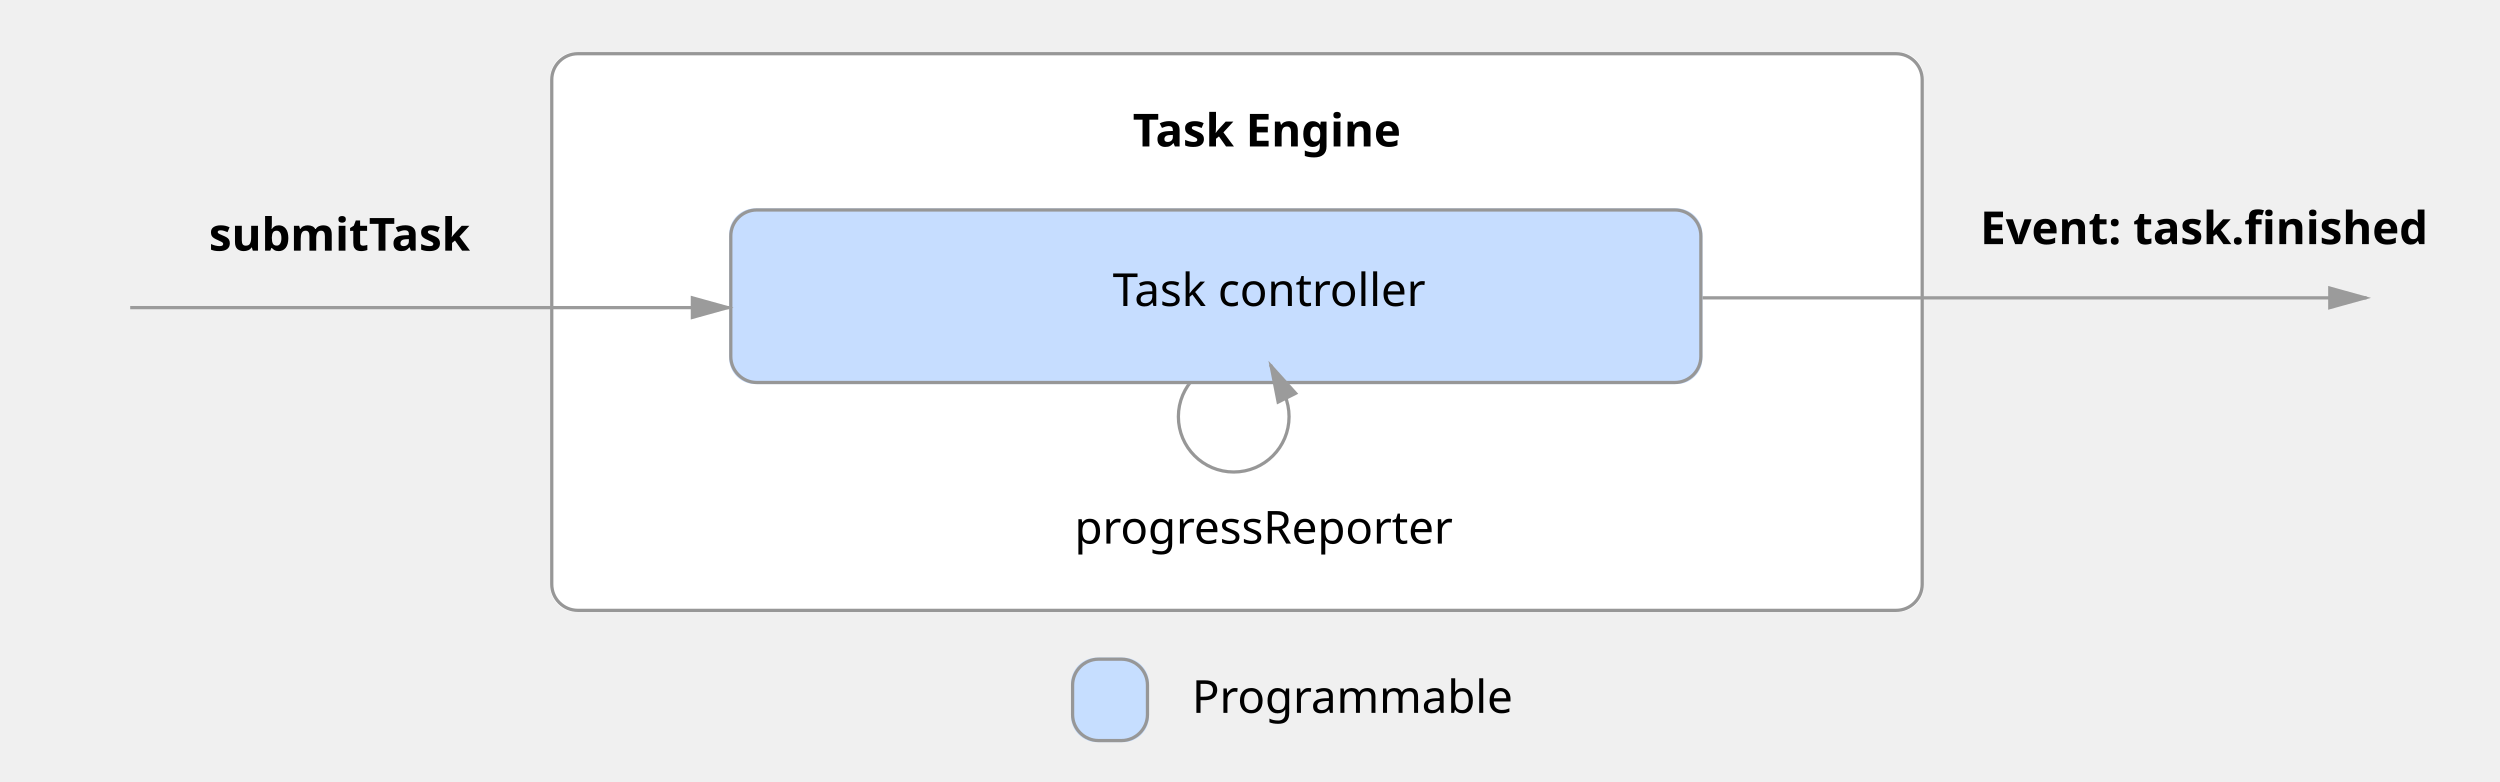
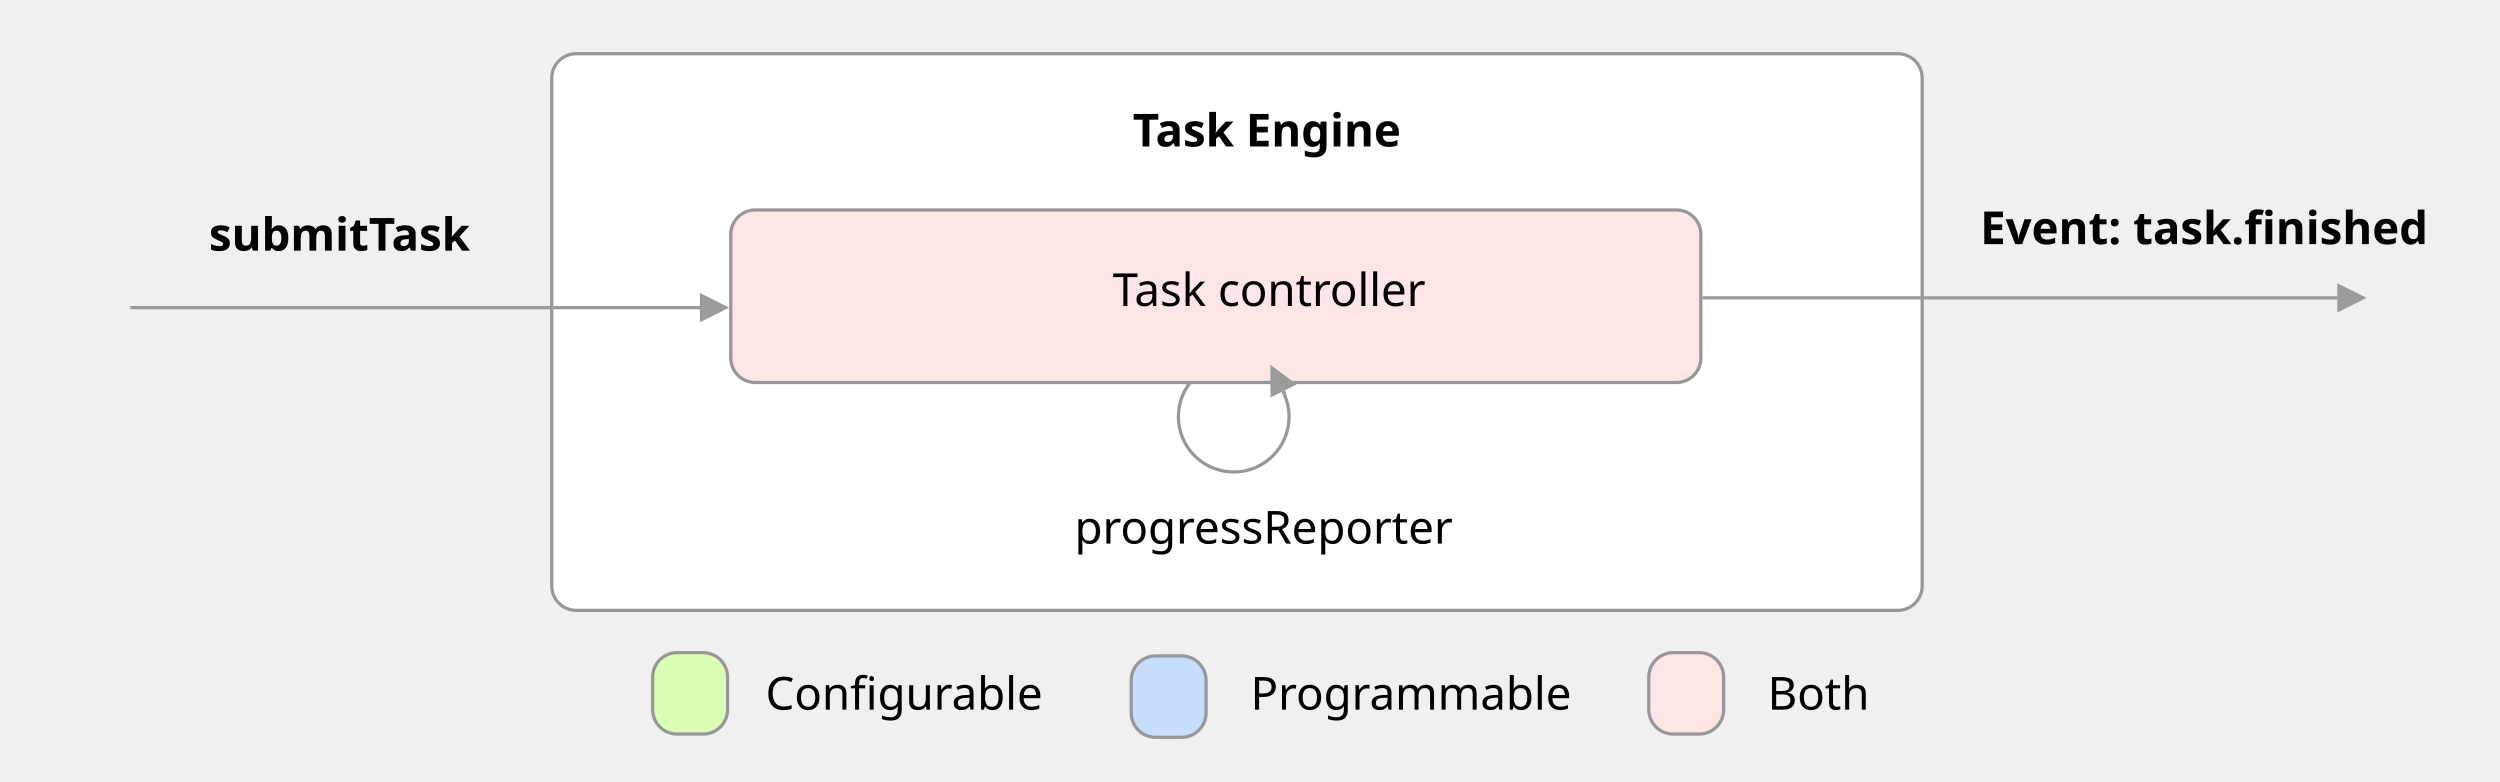
- <svg xmlns="http://www.w3.org/2000/svg" xmlns:xlink="http://www.w3.org/1999/xlink" width="768px" height="240px" viewBox="0 0 768 240" version="1.1">
-   <defs>
-     <rect id="path-1" x="169" y="16" width="422" height="172" rx="8" />
-     <rect id="path-2" x="224" y="64" width="299" height="54" rx="8" />
-     <rect id="path-3" x="329" y="202" width="24" height="26" rx="8" />
-   </defs>
-   <g id="Page-1" stroke="none" stroke-width="1" fill="none" fill-rule="evenodd">
-     <g id="task-engine">
-       <g id="Rectangle">
-         <use fill="#FFFFFF" fill-rule="evenodd" xlink:href="#path-1" />
-         <rect stroke="#979797" stroke-width="1" x="169.5" y="16.5" width="421" height="171" rx="8" />
-       </g>
-       <circle id="Oval" stroke="#979797" cx="379" cy="128" r="17" />
-       <g id="Rectangle">
-         <use fill="#C6DDFF" fill-rule="evenodd" xlink:href="#path-2" />
-         <rect stroke="#979797" stroke-width="1" x="224.5" y="64.5" width="298" height="53" rx="8" />
-       </g>
-       <text id="Task-controller" font-family="GTPressura, GT Pressura" font-size="14" font-weight="normal" fill="#000000">
-         <tspan x="341.819" y="94">Task controller</tspan>
-       </text>
-       <text id="progressReporter" font-family="GTPressura, GT Pressura" font-size="14" font-weight="normal" fill="#000000">
-         <tspan x="330.094" y="167">progressReporter</tspan>
-       </text>
-       <path d="M40.497,94.5 L223.5,94.5" id="Line" stroke="#9B9B9B" fill="#9B9B9B" stroke-linecap="square" />
-       <path id="Line-decoration-1" d="M223.5,94.5 L212.7,91.5 L212.7,97.5 L223.5,94.5 Z" stroke="#9B9B9B" fill="#9B9B9B" stroke-linecap="square" />
-       <path d="M394.5,120.5 L390.5,112.5" id="Line" stroke="#9B9B9B" fill="#9B9B9B" stroke-linecap="square" />
-       <path id="Line-decoration-1" d="M390.5,112.5 L392.647,123.501 L398.013,120.818 L390.5,112.5 Z" stroke="#9B9B9B" fill="#9B9B9B" stroke-linecap="square" />
-       <text id="Task-Engine" font-family="GTPressura-Bold, GT Pressura" font-size="14" font-weight="bold" fill="#000000">
-         <tspan x="347.983" y="45">Task Engine</tspan>
-       </text>
-       <text id="submitTask" font-family="GTPressura-Bold, GT Pressura" font-size="14" font-weight="bold" fill="#000000">
-         <tspan x="64.183" y="77">submitTask</tspan>
-       </text>
-       <text id="Event:-task.finished" font-family="GTPressura-Bold, GT Pressura" font-size="14" font-weight="bold" fill="#000000">
-         <tspan x="608.304" y="75">Event: task.finished</tspan>
-       </text>
-       <path d="M523.5,91.5 L726.51,91.5" id="Line" stroke="#9B9B9B" fill="#9B9B9B" stroke-linecap="square" />
-       <path id="Line-decoration-1" d="M726.51,91.5 L715.71,88.5 L715.71,94.5 L726.51,91.5 Z" stroke="#9B9B9B" fill="#9B9B9B" stroke-linecap="square" />
-       <g id="Rectangle">
-         <use fill="#C6DEFF" fill-rule="evenodd" xlink:href="#path-3" />
-         <rect stroke="#979797" stroke-width="1" x="329.5" y="202.5" width="23" height="25" rx="8" />
-       </g>
-       <text id="Programmable" font-family="GTPressura, GT Pressura" font-size="14" font-weight="normal" fill="#000000">
-         <tspan x="366.176" y="219">Programmable</tspan>
-       </text>
-     </g>
+ <svg xmlns="http://www.w3.org/2000/svg" width="768px" height="240px" viewBox="0 0 768 240" version="1.1">
+   <g id="task-engine" stroke="none" stroke-width="1" fill="none" fill-rule="evenodd">
+     <path d="M169.5,24.008 L169.5,179.992 C169.5,184.147 172.856,187.5 177.007,187.5 L582.993,187.5 C587.139,187.5 590.5,184.139 590.5,179.992 L590.5,24.008 C590.5,19.853 587.144,16.5 582.993,16.5 L177.007,16.5 C172.861,16.5 169.5,19.861 169.5,24.008 Z" id="Rectangle" stroke="#979797" fill="#FFFFFF" />
+     <circle id="Oval" stroke="#979797" cx="379" cy="128" r="17" />
+     <path d="M224.5,71.997 L224.5,110.003 C224.5,114.141 227.858,117.5 231.998,117.5 L515.002,117.5 C519.144,117.5 522.5,114.144 522.5,110.003 L522.5,71.997 C522.5,67.859 519.142,64.5 515.002,64.5 L231.998,64.5 C227.856,64.5 224.5,67.856 224.5,71.997 Z" id="Rectangle" stroke="#979797" fill="#FFE6E6" />
+     <text id="Task-controller" font-family="GTPressura, GT Pressura" font-size="14" font-weight="normal" fill="#000000">
+       <tspan x="341.819" y="94">Task controller</tspan>
+     </text>
+     <text id="progressReporter" font-family="GTPressura, GT Pressura" font-size="14" font-weight="normal" fill="#000000">
+       <tspan x="330.094" y="167">progressReporter</tspan>
+     </text>
+     <path id="Line" d="M215,90 L224,94.5 L215,99 L214.999,95 L39.997,95 L39.997,94 L214.999,94 L215,90 Z" fill="#9B9B9B" fill-rule="nonzero" />
+     <path id="Line" d="M390.276,112.053 L398.326,118.09 L394.748,119.879 L394.947,120.276 L395.171,120.724 L394.276,121.171 L394.053,120.724 L393.854,120.326 L390.276,122.115 L390.276,112.053 Z" fill="#9B9B9B" fill-rule="nonzero" />
+     <text id="Task-Engine" font-family="GTPressura-Bold, GT Pressura" font-size="14" font-weight="bold" fill="#000000">
+       <tspan x="347.983" y="45">Task Engine</tspan>
+     </text>
+     <text id="submitTask" font-family="GTPressura-Bold, GT Pressura" font-size="14" font-weight="bold" fill="#000000">
+       <tspan x="64.183" y="77">submitTask</tspan>
+     </text>
+     <text id="Event:-task.finished" font-family="GTPressura-Bold, GT Pressura" font-size="14" font-weight="bold" fill="#000000">
+       <tspan x="608.304" y="75">Event: task.finished</tspan>
+     </text>
+     <path id="Line" d="M718.01,87 L727.01,91.5 L718.01,96 L718.009,92 L523,92 L523,91 L718.009,91 L718.01,87 Z" fill="#9B9B9B" fill-rule="nonzero" />
+     <text id="Both" font-family="GTPressura, GT Pressura" font-size="14" font-weight="normal" fill="#000000">
+       <tspan x="543.015" y="218">Both</tspan>
+     </text>
+     <path d="M200.5,207.995 L200.5,218.005 C200.5,222.139 203.857,225.5 207.992,225.5 L216.008,225.5 C220.144,225.5 223.5,222.144 223.5,218.005 L223.5,207.995 C223.5,203.861 220.143,200.5 216.008,200.5 L207.992,200.5 C203.856,200.5 200.5,203.856 200.5,207.995 Z" id="Rectangle" stroke="#979797" fill="#DAFFB5" />
+     <path d="M506.5,207.995 L506.5,218.005 C506.5,222.139 509.857,225.5 513.992,225.5 L522.008,225.5 C526.144,225.5 529.5,222.144 529.5,218.005 L529.5,207.995 C529.5,203.861 526.143,200.5 522.008,200.5 L513.992,200.5 C509.856,200.5 506.5,203.856 506.5,207.995 Z" id="Rectangle" stroke="#979797" fill="#FFE6E6" />
+     <path d="M347.5,208.995 L347.5,219.005 C347.5,223.139 350.857,226.5 354.992,226.5 L363.008,226.5 C367.144,226.5 370.5,223.144 370.5,219.005 L370.5,208.995 C370.5,204.861 367.143,201.5 363.008,201.5 L354.992,201.5 C350.856,201.5 347.5,204.856 347.5,208.995 Z" id="Rectangle" stroke="#979797" fill="#C6DDFF" />
+     <text id="Configurable" font-family="GTPressura, GT Pressura" font-size="14" font-weight="normal" fill="#000000">
+       <tspan x="235.174" y="218">Configurable</tspan>
+     </text>
+     <text id="Programmable" font-family="GTPressura, GT Pressura" font-size="14" font-weight="normal" fill="#000000">
+       <tspan x="384.176" y="218">Programmable</tspan>
+     </text>
  </g>
</svg>
